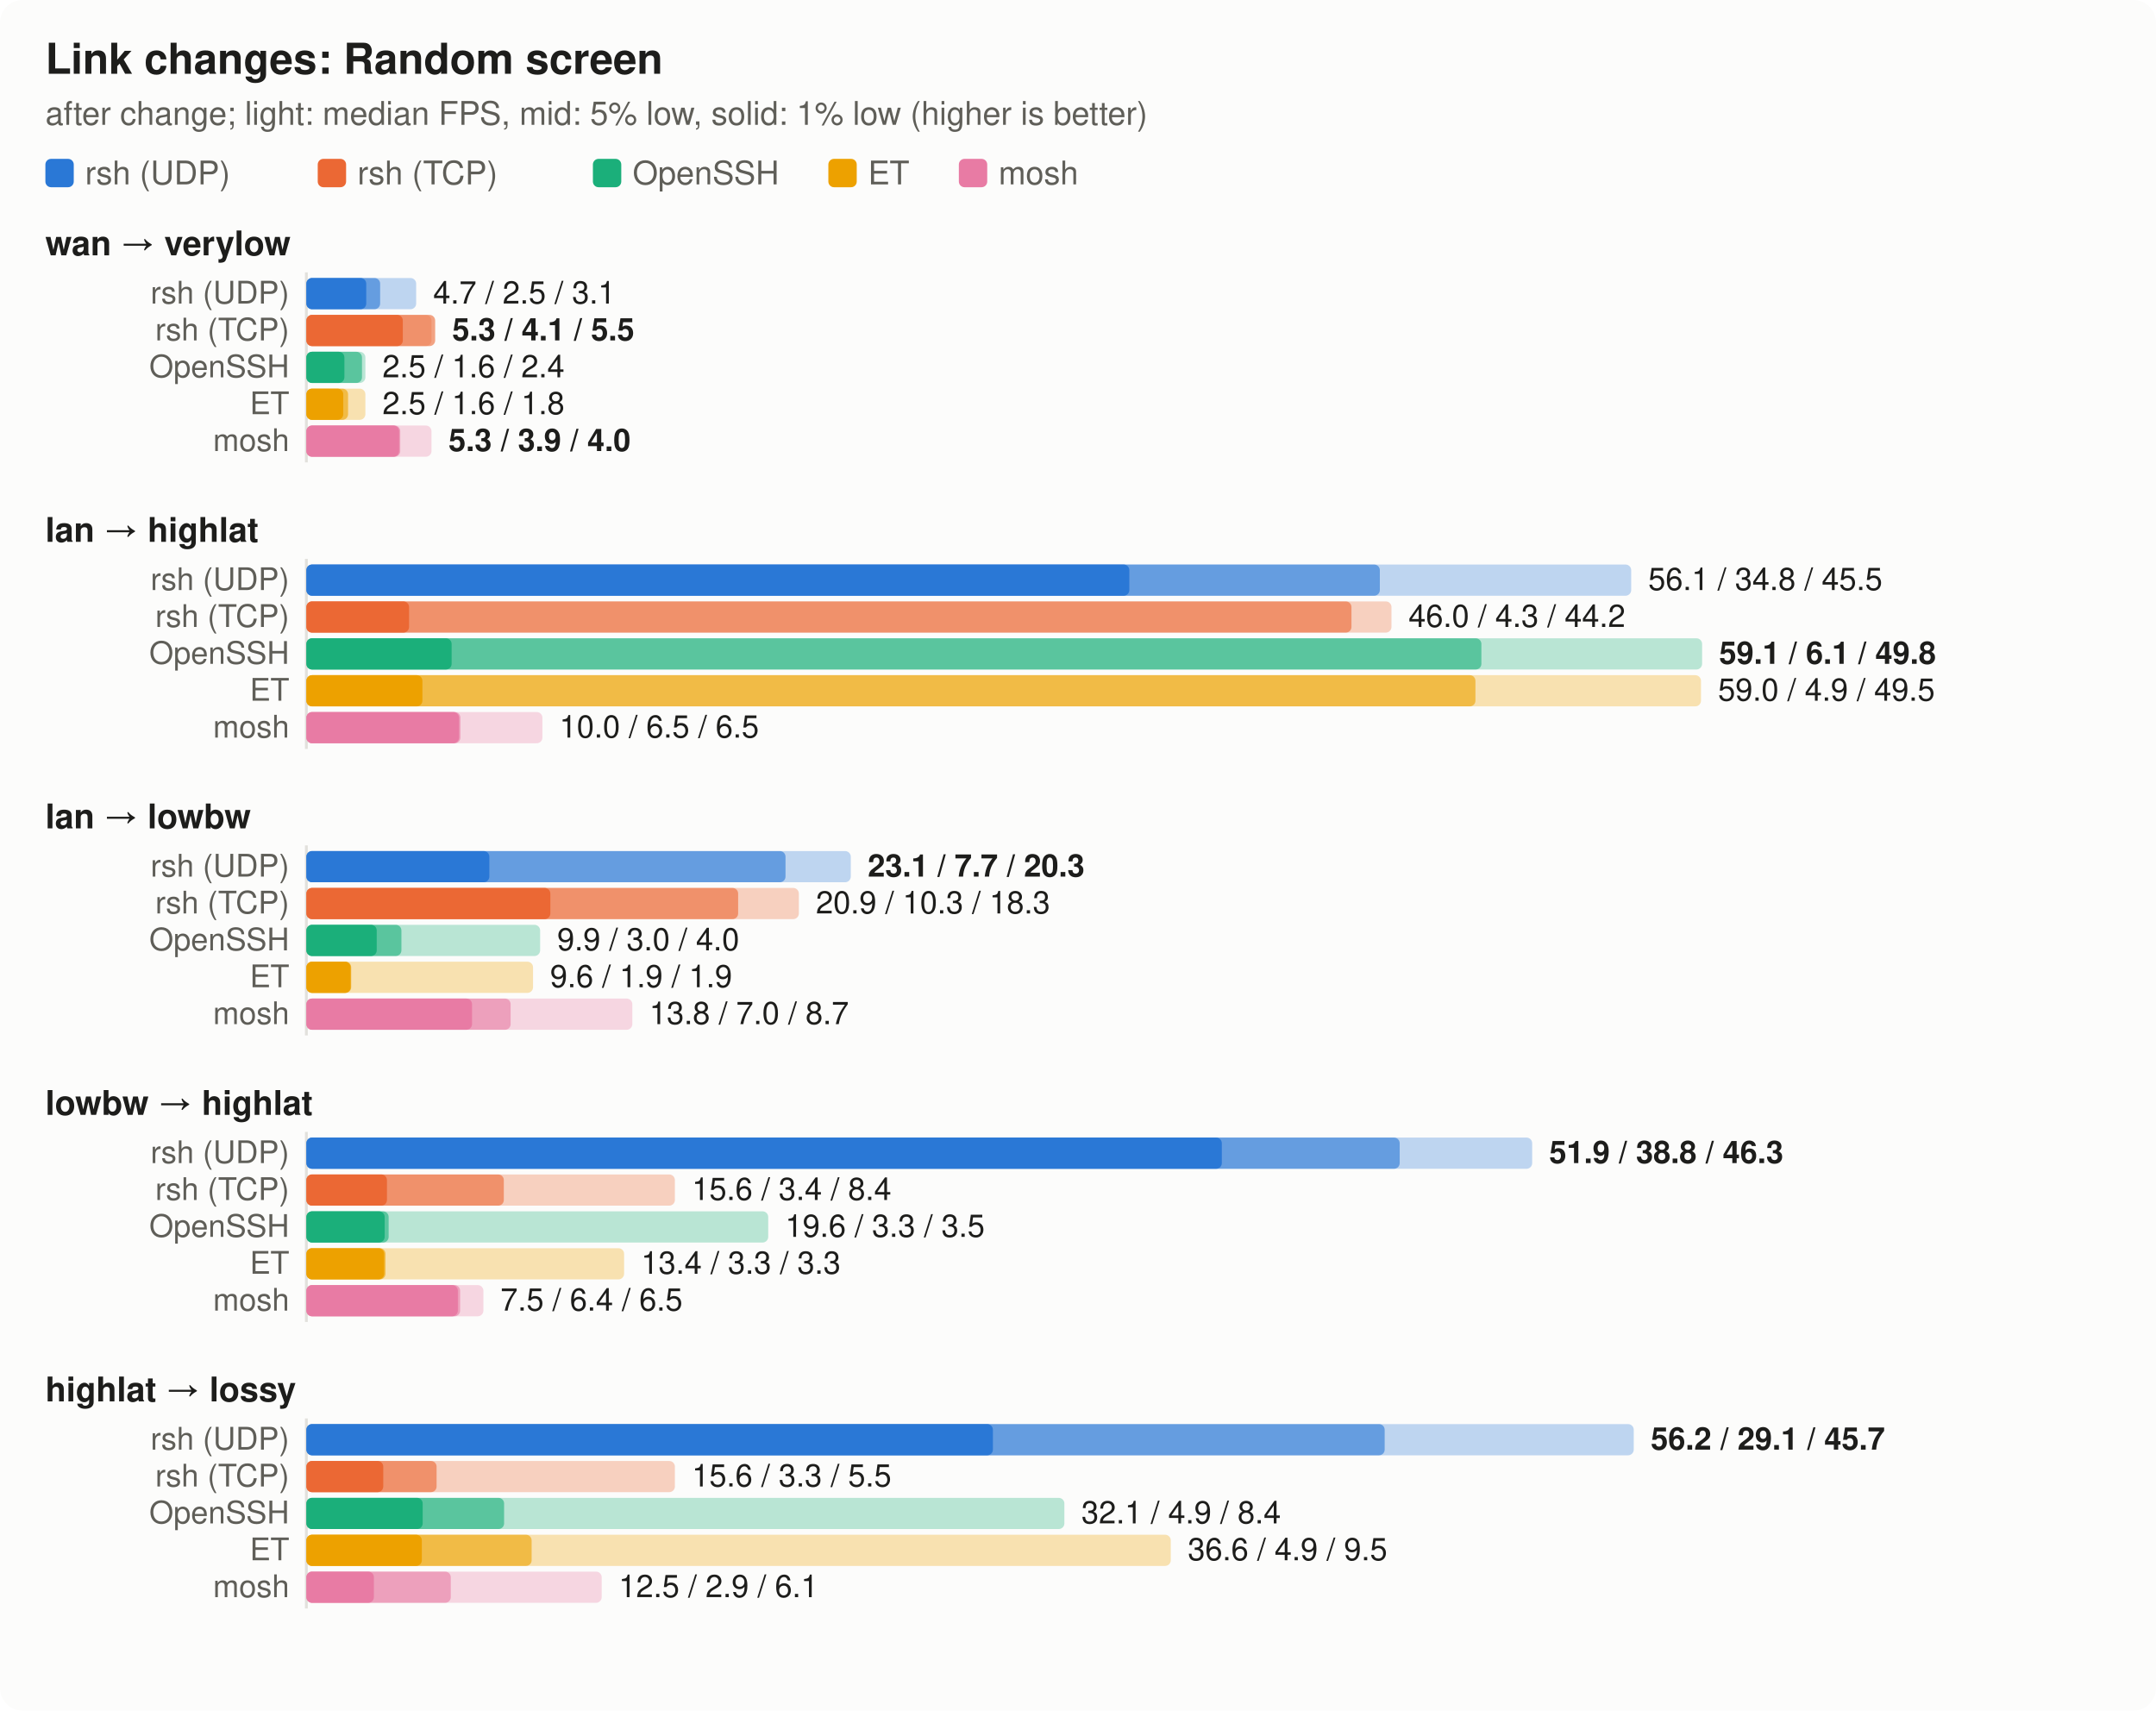
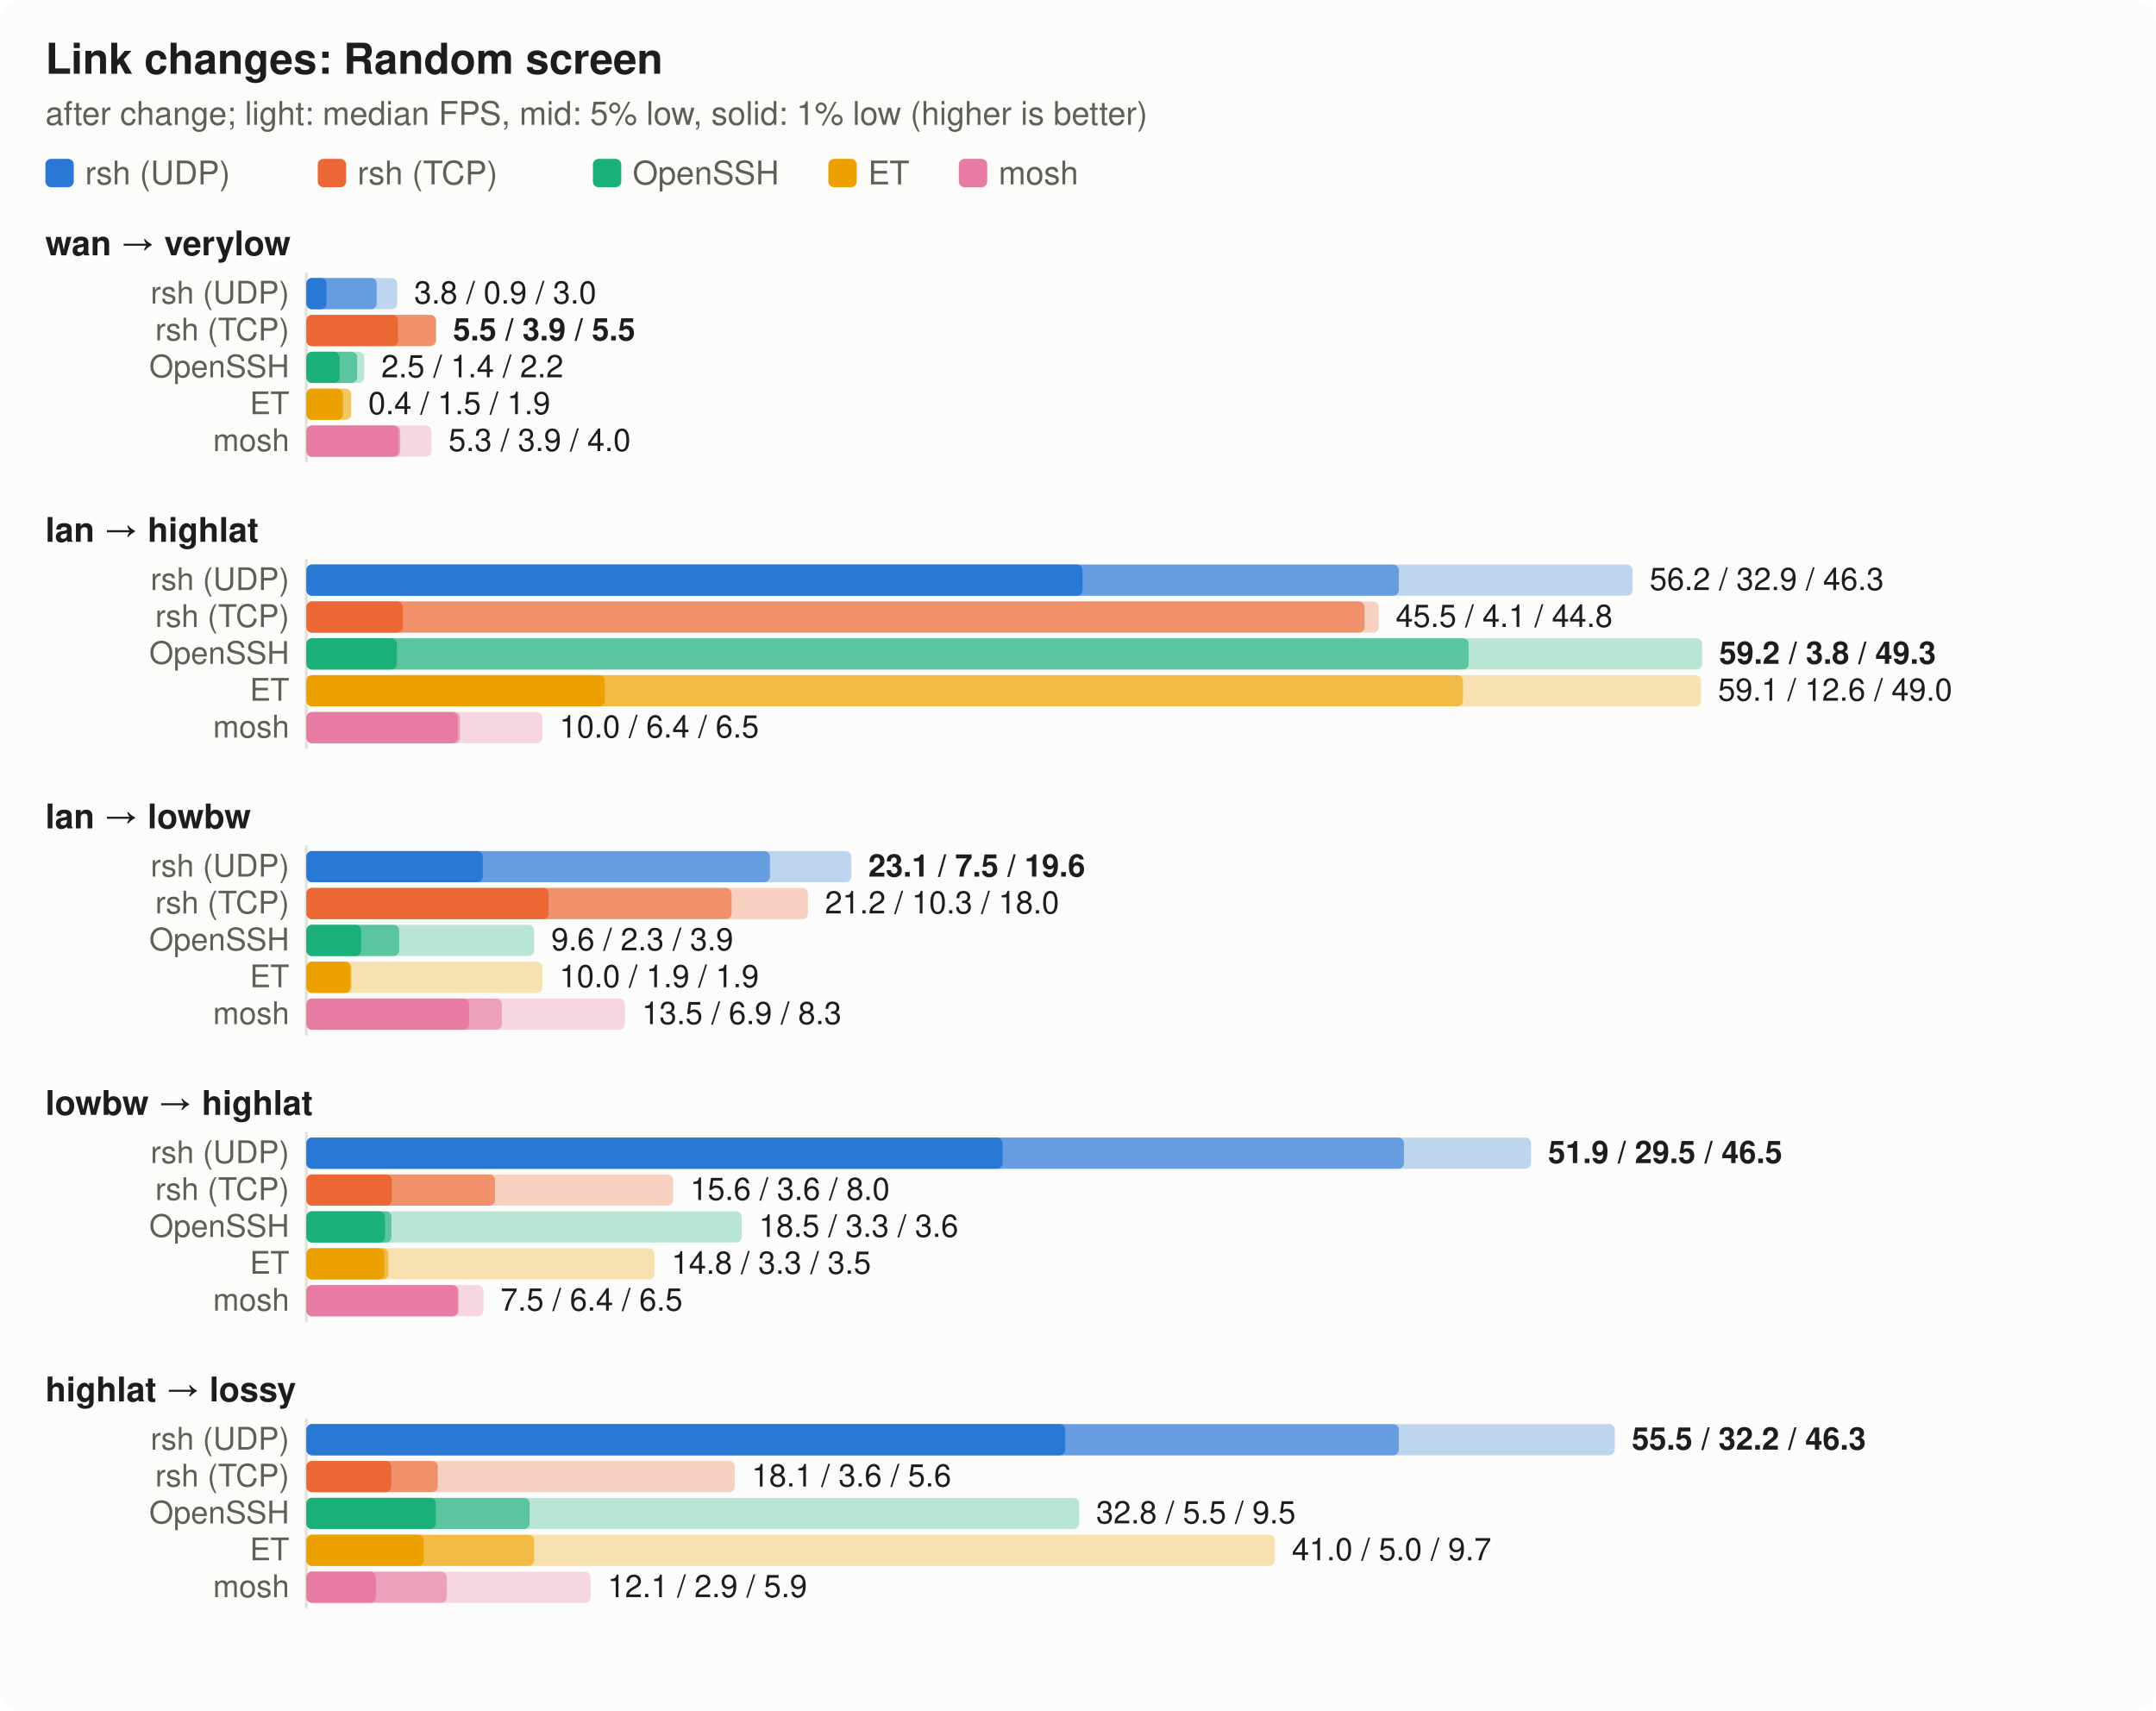
<svg xmlns="http://www.w3.org/2000/svg" width="760" height="603" viewBox="0 0 760 603" role="img" aria-label="Link changes: Random screen">
  <style>svg{font-family:-apple-system,BlinkMacSystemFont,'Segoe UI',Helvetica,Arial,sans-serif}.bg{fill:#fcfcfb}.t1{fill:#1d1d1b}.t2{fill:#5f5e58}.axis{stroke:#e2e1dc}.s-rsh{fill:#2a78d6}.s-rsh_tcp{fill:#eb6834}.s-ssh{fill:#1baf7a}.s-et{fill:#eda100}.s-mosh{fill:#e87ba4}@media (prefers-color-scheme:dark){.bg{fill:#1a1a19}.t1{fill:#f0efec}.t2{fill:#c3c2b7}.axis{stroke:#3a3a37}.s-rsh{fill:#3987e5}.s-rsh_tcp{fill:#d95926}.s-ssh{fill:#199e70}.s-et{fill:#c98500}.s-mosh{fill:#d55181}}</style>
  <rect class="bg" width="100%" height="100%" rx="8" />
  <text class="t1" x="16" y="26" font-size="15" font-weight="600">Link changes: Random screen</text>
  <text class="t2" x="16" y="44" font-size="11.5">after change; light: median FPS, mid: 5% low, solid: 1% low (higher is better)</text>
  <rect class="s-rsh" x="16" y="56" width="10" height="10" rx="2" />
  <text class="t2" x="30" y="65" font-size="11.5">rsh (UDP)</text>
  <rect class="s-rsh_tcp" x="112" y="56" width="10" height="10" rx="2" />
  <text class="t2" x="126" y="65" font-size="11.5">rsh (TCP)</text>
  <rect class="s-ssh" x="209" y="56" width="10" height="10" rx="2" />
  <text class="t2" x="223" y="65" font-size="11.5">OpenSSH</text>
  <rect class="s-et" x="292" y="56" width="10" height="10" rx="2" />
  <text class="t2" x="306" y="65" font-size="11.5">ET</text>
  <rect class="s-mosh" x="338" y="56" width="10" height="10" rx="2" />
  <text class="t2" x="352" y="65" font-size="11.5">mosh</text>
  <text class="t1" x="16" y="90" font-size="12" font-weight="600">wan → verylow</text>
  <line class="axis" x1="108" y1="96" x2="108" y2="163" stroke-width="1" />
  <text class="t2" x="102" y="107" font-size="11" text-anchor="end">rsh (UDP)</text>
-   <rect class="s-rsh" x="108" y="98" width="38.7" height="11" rx="2" opacity="0.3" />
-   <rect class="s-rsh" x="108" y="98" width="26.0" height="11" rx="2" opacity="0.6" />
-   <rect class="s-rsh" x="108" y="98" width="21.1" height="11" rx="2" />
-   <text class="t1" x="152.7" y="107" font-size="11">4.7 / 2.5 / 3.1</text>
+   <rect class="s-rsh" x="108" y="98" width="32.0" height="11" rx="2" opacity="0.3" />
+   <rect class="s-rsh" x="108" y="98" width="24.8" height="11" rx="2" opacity="0.6" />
+   <rect class="s-rsh" x="108" y="98" width="7.1" height="11" rx="2" />
+   <text class="t1" x="146.0" y="107" font-size="11">3.8 / 0.9 / 3.0</text>
  <text class="t2" x="102" y="120" font-size="11" text-anchor="end">rsh (TCP)</text>
-   <rect class="s-rsh_tcp" x="108" y="111" width="44.1" height="11" rx="2" opacity="0.3" />
-   <rect class="s-rsh_tcp" x="108" y="111" width="45.4" height="11" rx="2" opacity="0.6" />
-   <rect class="s-rsh_tcp" x="108" y="111" width="34.0" height="11" rx="2" />
-   <text class="t1" x="159.4" y="120" font-size="11" font-weight="600">5.3 / 4.1 / 5.5</text>
+   <rect class="s-rsh_tcp" x="108" y="111" width="45.7" height="11" rx="2" opacity="0.3" />
+   <rect class="s-rsh_tcp" x="108" y="111" width="45.7" height="11" rx="2" opacity="0.6" />
+   <rect class="s-rsh_tcp" x="108" y="111" width="32.3" height="11" rx="2" />
+   <text class="t1" x="159.7" y="120" font-size="11" font-weight="600">5.5 / 3.9 / 5.5</text>
  <text class="t2" x="102" y="133" font-size="11" text-anchor="end">OpenSSH</text>
-   <rect class="s-ssh" x="108" y="124" width="20.8" height="11" rx="2" opacity="0.3" />
-   <rect class="s-ssh" x="108" y="124" width="19.6" height="11" rx="2" opacity="0.6" />
-   <rect class="s-ssh" x="108" y="124" width="13.4" height="11" rx="2" />
-   <text class="t1" x="134.8" y="133" font-size="11">2.5 / 1.6 / 2.4</text>
+   <rect class="s-ssh" x="108" y="124" width="20.4" height="11" rx="2" opacity="0.3" />
+   <rect class="s-ssh" x="108" y="124" width="17.9" height="11" rx="2" opacity="0.6" />
+   <rect class="s-ssh" x="108" y="124" width="11.7" height="11" rx="2" />
+   <text class="t1" x="134.4" y="133" font-size="11">2.5 / 1.4 / 2.2</text>
  <text class="t2" x="102" y="146" font-size="11" text-anchor="end">ET</text>
-   <rect class="s-et" x="108" y="137" width="20.8" height="11" rx="2" opacity="0.3" />
-   <rect class="s-et" x="108" y="137" width="14.7" height="11" rx="2" opacity="0.6" />
-   <rect class="s-et" x="108" y="137" width="13.0" height="11" rx="2" />
-   <text class="t1" x="134.8" y="146" font-size="11">2.5 / 1.6 / 1.8</text>
+   <rect class="s-et" x="108" y="137" width="3.3" height="11" rx="2" opacity="0.3" />
+   <rect class="s-et" x="108" y="137" width="15.8" height="11" rx="2" opacity="0.6" />
+   <rect class="s-et" x="108" y="137" width="12.9" height="11" rx="2" />
+   <text class="t1" x="129.8" y="146" font-size="11">0.4 / 1.5 / 1.9</text>
  <text class="t2" x="102" y="159" font-size="11" text-anchor="end">mosh</text>
  <rect class="s-mosh" x="108" y="150" width="44.1" height="11" rx="2" opacity="0.3" />
  <rect class="s-mosh" x="108" y="150" width="33.1" height="11" rx="2" opacity="0.6" />
-   <rect class="s-mosh" x="108" y="150" width="32.7" height="11" rx="2" />
-   <text class="t1" x="158.1" y="159" font-size="11" font-weight="600">5.3 / 3.9 / 4.0</text>
+   <rect class="s-mosh" x="108" y="150" width="32.5" height="11" rx="2" />
+   <text class="t1" x="158.1" y="159" font-size="11">5.3 / 3.9 / 4.0</text>
  <text class="t1" x="16" y="191" font-size="12" font-weight="600">lan → highlat</text>
  <line class="axis" x1="108" y1="197" x2="108" y2="264" stroke-width="1" />
  <text class="t2" x="102" y="208" font-size="11" text-anchor="end">rsh (UDP)</text>
-   <rect class="s-rsh" x="108" y="199" width="467.0" height="11" rx="2" opacity="0.3" />
-   <rect class="s-rsh" x="108" y="199" width="378.4" height="11" rx="2" opacity="0.6" />
-   <rect class="s-rsh" x="108" y="199" width="290.1" height="11" rx="2" />
-   <text class="t1" x="581.0" y="208" font-size="11">56.1 / 34.8 / 45.5</text>
+   <rect class="s-rsh" x="108" y="199" width="467.5" height="11" rx="2" opacity="0.3" />
+   <rect class="s-rsh" x="108" y="199" width="385.1" height="11" rx="2" opacity="0.6" />
+   <rect class="s-rsh" x="108" y="199" width="273.6" height="11" rx="2" />
+   <text class="t1" x="581.5" y="208" font-size="11">56.2 / 32.9 / 46.3</text>
  <text class="t2" x="102" y="221" font-size="11" text-anchor="end">rsh (TCP)</text>
-   <rect class="s-rsh_tcp" x="108" y="212" width="382.5" height="11" rx="2" opacity="0.3" />
-   <rect class="s-rsh_tcp" x="108" y="212" width="368.4" height="11" rx="2" opacity="0.6" />
-   <rect class="s-rsh_tcp" x="108" y="212" width="36.2" height="11" rx="2" />
-   <text class="t1" x="496.5" y="221" font-size="11">46.0 / 4.3 / 44.2</text>
+   <rect class="s-rsh_tcp" x="108" y="212" width="378.0" height="11" rx="2" opacity="0.3" />
+   <rect class="s-rsh_tcp" x="108" y="212" width="373.0" height="11" rx="2" opacity="0.6" />
+   <rect class="s-rsh_tcp" x="108" y="212" width="34.0" height="11" rx="2" />
+   <text class="t1" x="492.0" y="221" font-size="11">45.5 / 4.1 / 44.8</text>
  <text class="t2" x="102" y="234" font-size="11" text-anchor="end">OpenSSH</text>
  <rect class="s-ssh" x="108" y="225" width="492.0" height="11" rx="2" opacity="0.3" />
-   <rect class="s-ssh" x="108" y="225" width="414.2" height="11" rx="2" opacity="0.6" />
-   <rect class="s-ssh" x="108" y="225" width="51.2" height="11" rx="2" />
-   <text class="t1" x="606.0" y="234" font-size="11" font-weight="600">59.1 / 6.1 / 49.8</text>
+   <rect class="s-ssh" x="108" y="225" width="409.7" height="11" rx="2" opacity="0.6" />
+   <rect class="s-ssh" x="108" y="225" width="31.9" height="11" rx="2" />
+   <text class="t1" x="606.0" y="234" font-size="11" font-weight="600">59.2 / 3.8 / 49.3</text>
  <text class="t2" x="102" y="247" font-size="11" text-anchor="end">ET</text>
  <rect class="s-et" x="108" y="238" width="491.6" height="11" rx="2" opacity="0.3" />
-   <rect class="s-et" x="108" y="238" width="412.1" height="11" rx="2" opacity="0.6" />
-   <rect class="s-et" x="108" y="238" width="40.9" height="11" rx="2" />
-   <text class="t1" x="605.6" y="247" font-size="11">59.0 / 4.9 / 49.5</text>
+   <rect class="s-et" x="108" y="238" width="407.7" height="11" rx="2" opacity="0.6" />
+   <rect class="s-et" x="108" y="238" width="105.2" height="11" rx="2" />
+   <text class="t1" x="605.6" y="247" font-size="11">59.1 / 12.6 / 49.0</text>
  <text class="t2" x="102" y="260" font-size="11" text-anchor="end">mosh</text>
  <rect class="s-mosh" x="108" y="251" width="83.2" height="11" rx="2" opacity="0.3" />
-   <rect class="s-mosh" x="108" y="251" width="54.3" height="11" rx="2" opacity="0.6" />
-   <rect class="s-mosh" x="108" y="251" width="53.8" height="11" rx="2" />
-   <text class="t1" x="197.2" y="260" font-size="11">10.0 / 6.5 / 6.5</text>
+   <rect class="s-mosh" x="108" y="251" width="54.2" height="11" rx="2" opacity="0.6" />
+   <rect class="s-mosh" x="108" y="251" width="53.4" height="11" rx="2" />
+   <text class="t1" x="197.2" y="260" font-size="11">10.0 / 6.4 / 6.5</text>
  <text class="t1" x="16" y="292" font-size="12" font-weight="600">lan → lowbw</text>
  <line class="axis" x1="108" y1="298" x2="108" y2="365" stroke-width="1" />
  <text class="t2" x="102" y="309" font-size="11" text-anchor="end">rsh (UDP)</text>
-   <rect class="s-rsh" x="108" y="300" width="191.9" height="11" rx="2" opacity="0.3" />
-   <rect class="s-rsh" x="108" y="300" width="168.9" height="11" rx="2" opacity="0.6" />
-   <rect class="s-rsh" x="108" y="300" width="64.5" height="11" rx="2" />
-   <text class="t1" x="305.9" y="309" font-size="11" font-weight="600">23.1 / 7.7 / 20.3</text>
+   <rect class="s-rsh" x="108" y="300" width="192.1" height="11" rx="2" opacity="0.3" />
+   <rect class="s-rsh" x="108" y="300" width="163.4" height="11" rx="2" opacity="0.6" />
+   <rect class="s-rsh" x="108" y="300" width="62.2" height="11" rx="2" />
+   <text class="t1" x="306.1" y="309" font-size="11" font-weight="600">23.1 / 7.5 / 19.6</text>
  <text class="t2" x="102" y="322" font-size="11" text-anchor="end">rsh (TCP)</text>
-   <rect class="s-rsh_tcp" x="108" y="313" width="173.6" height="11" rx="2" opacity="0.3" />
-   <rect class="s-rsh_tcp" x="108" y="313" width="152.2" height="11" rx="2" opacity="0.6" />
-   <rect class="s-rsh_tcp" x="108" y="313" width="86.0" height="11" rx="2" />
-   <text class="t1" x="287.6" y="322" font-size="11">20.9 / 10.3 / 18.3</text>
+   <rect class="s-rsh_tcp" x="108" y="313" width="176.8" height="11" rx="2" opacity="0.3" />
+   <rect class="s-rsh_tcp" x="108" y="313" width="149.9" height="11" rx="2" opacity="0.6" />
+   <rect class="s-rsh_tcp" x="108" y="313" width="85.4" height="11" rx="2" />
+   <text class="t1" x="290.8" y="322" font-size="11">21.2 / 10.3 / 18.0</text>
  <text class="t2" x="102" y="335" font-size="11" text-anchor="end">OpenSSH</text>
-   <rect class="s-ssh" x="108" y="326" width="82.4" height="11" rx="2" opacity="0.3" />
-   <rect class="s-ssh" x="108" y="326" width="33.5" height="11" rx="2" opacity="0.6" />
-   <rect class="s-ssh" x="108" y="326" width="24.8" height="11" rx="2" />
-   <text class="t1" x="196.4" y="335" font-size="11">9.9 / 3.0 / 4.0</text>
+   <rect class="s-ssh" x="108" y="326" width="80.3" height="11" rx="2" opacity="0.3" />
+   <rect class="s-ssh" x="108" y="326" width="32.7" height="11" rx="2" opacity="0.6" />
+   <rect class="s-ssh" x="108" y="326" width="19.3" height="11" rx="2" />
+   <text class="t1" x="194.3" y="335" font-size="11">9.6 / 2.3 / 3.9</text>
  <text class="t2" x="102" y="348" font-size="11" text-anchor="end">ET</text>
-   <rect class="s-et" x="108" y="339" width="79.9" height="11" rx="2" opacity="0.3" />
-   <rect class="s-et" x="108" y="339" width="15.8" height="11" rx="2" opacity="0.6" />
-   <rect class="s-et" x="108" y="339" width="15.6" height="11" rx="2" />
-   <text class="t1" x="193.9" y="348" font-size="11">9.6 / 1.9 / 1.9</text>
+   <rect class="s-et" x="108" y="339" width="83.2" height="11" rx="2" opacity="0.3" />
+   <rect class="s-et" x="108" y="339" width="15.9" height="11" rx="2" opacity="0.6" />
+   <rect class="s-et" x="108" y="339" width="15.5" height="11" rx="2" />
+   <text class="t1" x="197.2" y="348" font-size="11">10.0 / 1.9 / 1.9</text>
  <text class="t2" x="102" y="361" font-size="11" text-anchor="end">mosh</text>
-   <rect class="s-mosh" x="108" y="352" width="114.9" height="11" rx="2" opacity="0.3" />
-   <rect class="s-mosh" x="108" y="352" width="72.0" height="11" rx="2" opacity="0.6" />
-   <rect class="s-mosh" x="108" y="352" width="58.4" height="11" rx="2" />
-   <text class="t1" x="228.9" y="361" font-size="11">13.8 / 7.0 / 8.7</text>
+   <rect class="s-mosh" x="108" y="352" width="112.3" height="11" rx="2" opacity="0.3" />
+   <rect class="s-mosh" x="108" y="352" width="68.9" height="11" rx="2" opacity="0.6" />
+   <rect class="s-mosh" x="108" y="352" width="57.4" height="11" rx="2" />
+   <text class="t1" x="226.3" y="361" font-size="11">13.5 / 6.9 / 8.3</text>
  <text class="t1" x="16" y="393" font-size="12" font-weight="600">lowbw → highlat</text>
  <line class="axis" x1="108" y1="399" x2="108" y2="466" stroke-width="1" />
  <text class="t2" x="102" y="410" font-size="11" text-anchor="end">rsh (UDP)</text>
-   <rect class="s-rsh" x="108" y="401" width="432.1" height="11" rx="2" opacity="0.3" />
-   <rect class="s-rsh" x="108" y="401" width="385.4" height="11" rx="2" opacity="0.6" />
-   <rect class="s-rsh" x="108" y="401" width="322.7" height="11" rx="2" />
-   <text class="t1" x="546.1" y="410" font-size="11" font-weight="600">51.9 / 38.8 / 46.3</text>
+   <rect class="s-rsh" x="108" y="401" width="431.7" height="11" rx="2" opacity="0.3" />
+   <rect class="s-rsh" x="108" y="401" width="386.9" height="11" rx="2" opacity="0.6" />
+   <rect class="s-rsh" x="108" y="401" width="245.4" height="11" rx="2" />
+   <text class="t1" x="545.7" y="410" font-size="11" font-weight="600">51.9 / 29.5 / 46.5</text>
  <text class="t2" x="102" y="423" font-size="11" text-anchor="end">rsh (TCP)</text>
-   <rect class="s-rsh_tcp" x="108" y="414" width="129.9" height="11" rx="2" opacity="0.3" />
-   <rect class="s-rsh_tcp" x="108" y="414" width="69.6" height="11" rx="2" opacity="0.6" />
-   <rect class="s-rsh_tcp" x="108" y="414" width="28.4" height="11" rx="2" />
-   <text class="t1" x="243.9" y="423" font-size="11">15.6 / 3.4 / 8.4</text>
+   <rect class="s-rsh_tcp" x="108" y="414" width="129.3" height="11" rx="2" opacity="0.3" />
+   <rect class="s-rsh_tcp" x="108" y="414" width="66.5" height="11" rx="2" opacity="0.6" />
+   <rect class="s-rsh_tcp" x="108" y="414" width="30.1" height="11" rx="2" />
+   <text class="t1" x="243.3" y="423" font-size="11">15.6 / 3.6 / 8.0</text>
  <text class="t2" x="102" y="436" font-size="11" text-anchor="end">OpenSSH</text>
-   <rect class="s-ssh" x="108" y="427" width="162.8" height="11" rx="2" opacity="0.3" />
-   <rect class="s-ssh" x="108" y="427" width="29.0" height="11" rx="2" opacity="0.6" />
-   <rect class="s-ssh" x="108" y="427" width="27.6" height="11" rx="2" />
-   <text class="t1" x="276.8" y="436" font-size="11">19.6 / 3.3 / 3.5</text>
+   <rect class="s-ssh" x="108" y="427" width="153.5" height="11" rx="2" opacity="0.3" />
+   <rect class="s-ssh" x="108" y="427" width="30.0" height="11" rx="2" opacity="0.6" />
+   <rect class="s-ssh" x="108" y="427" width="27.7" height="11" rx="2" />
+   <text class="t1" x="267.5" y="436" font-size="11">18.5 / 3.3 / 3.6</text>
  <text class="t2" x="102" y="449" font-size="11" text-anchor="end">ET</text>
-   <rect class="s-et" x="108" y="440" width="112.0" height="11" rx="2" opacity="0.3" />
-   <rect class="s-et" x="108" y="440" width="27.9" height="11" rx="2" opacity="0.6" />
-   <rect class="s-et" x="108" y="440" width="27.4" height="11" rx="2" />
-   <text class="t1" x="226.0" y="449" font-size="11">13.4 / 3.3 / 3.3</text>
+   <rect class="s-et" x="108" y="440" width="122.7" height="11" rx="2" opacity="0.3" />
+   <rect class="s-et" x="108" y="440" width="28.9" height="11" rx="2" opacity="0.6" />
+   <rect class="s-et" x="108" y="440" width="27.5" height="11" rx="2" />
+   <text class="t1" x="236.7" y="449" font-size="11">14.8 / 3.3 / 3.5</text>
  <text class="t2" x="102" y="462" font-size="11" text-anchor="end">mosh</text>
  <rect class="s-mosh" x="108" y="453" width="62.4" height="11" rx="2" opacity="0.3" />
-   <rect class="s-mosh" x="108" y="453" width="54.2" height="11" rx="2" opacity="0.6" />
-   <rect class="s-mosh" x="108" y="453" width="53.4" height="11" rx="2" />
+   <rect class="s-mosh" x="108" y="453" width="53.7" height="11" rx="2" opacity="0.6" />
+   <rect class="s-mosh" x="108" y="453" width="53.3" height="11" rx="2" />
  <text class="t1" x="176.4" y="462" font-size="11">7.5 / 6.4 / 6.5</text>
  <text class="t1" x="16" y="494" font-size="12" font-weight="600">highlat → lossy</text>
  <line class="axis" x1="108" y1="500" x2="108" y2="567" stroke-width="1" />
  <text class="t2" x="102" y="511" font-size="11" text-anchor="end">rsh (UDP)</text>
-   <rect class="s-rsh" x="108" y="502" width="467.9" height="11" rx="2" opacity="0.3" />
-   <rect class="s-rsh" x="108" y="502" width="380.1" height="11" rx="2" opacity="0.6" />
-   <rect class="s-rsh" x="108" y="502" width="242.0" height="11" rx="2" />
-   <text class="t1" x="581.9" y="511" font-size="11" font-weight="600">56.2 / 29.1 / 45.7</text>
+   <rect class="s-rsh" x="108" y="502" width="461.2" height="11" rx="2" opacity="0.3" />
+   <rect class="s-rsh" x="108" y="502" width="385.1" height="11" rx="2" opacity="0.6" />
+   <rect class="s-rsh" x="108" y="502" width="267.5" height="11" rx="2" />
+   <text class="t1" x="575.2" y="511" font-size="11" font-weight="600">55.5 / 32.2 / 46.3</text>
  <text class="t2" x="102" y="524" font-size="11" text-anchor="end">rsh (TCP)</text>
-   <rect class="s-rsh_tcp" x="108" y="515" width="129.9" height="11" rx="2" opacity="0.3" />
-   <rect class="s-rsh_tcp" x="108" y="515" width="45.9" height="11" rx="2" opacity="0.6" />
-   <rect class="s-rsh_tcp" x="108" y="515" width="27.1" height="11" rx="2" />
-   <text class="t1" x="243.9" y="524" font-size="11">15.6 / 3.3 / 5.5</text>
+   <rect class="s-rsh_tcp" x="108" y="515" width="151.0" height="11" rx="2" opacity="0.3" />
+   <rect class="s-rsh_tcp" x="108" y="515" width="46.3" height="11" rx="2" opacity="0.6" />
+   <rect class="s-rsh_tcp" x="108" y="515" width="29.9" height="11" rx="2" />
+   <text class="t1" x="265.0" y="524" font-size="11">18.1 / 3.6 / 5.6</text>
  <text class="t2" x="102" y="537" font-size="11" text-anchor="end">OpenSSH</text>
-   <rect class="s-ssh" x="108" y="528" width="267.2" height="11" rx="2" opacity="0.3" />
-   <rect class="s-ssh" x="108" y="528" width="69.7" height="11" rx="2" opacity="0.6" />
-   <rect class="s-ssh" x="108" y="528" width="41.0" height="11" rx="2" />
-   <text class="t1" x="381.2" y="537" font-size="11">32.1 / 4.9 / 8.4</text>
+   <rect class="s-ssh" x="108" y="528" width="272.4" height="11" rx="2" opacity="0.3" />
+   <rect class="s-ssh" x="108" y="528" width="78.7" height="11" rx="2" opacity="0.6" />
+   <rect class="s-ssh" x="108" y="528" width="45.6" height="11" rx="2" />
+   <text class="t1" x="386.4" y="537" font-size="11">32.8 / 5.5 / 9.5</text>
  <text class="t2" x="102" y="550" font-size="11" text-anchor="end">ET</text>
-   <rect class="s-et" x="108" y="541" width="304.7" height="11" rx="2" opacity="0.3" />
-   <rect class="s-et" x="108" y="541" width="79.4" height="11" rx="2" opacity="0.6" />
-   <rect class="s-et" x="108" y="541" width="40.7" height="11" rx="2" />
-   <text class="t1" x="418.7" y="550" font-size="11">36.6 / 4.9 / 9.5</text>
+   <rect class="s-et" x="108" y="541" width="341.4" height="11" rx="2" opacity="0.3" />
+   <rect class="s-et" x="108" y="541" width="80.3" height="11" rx="2" opacity="0.6" />
+   <rect class="s-et" x="108" y="541" width="41.4" height="11" rx="2" />
+   <text class="t1" x="455.4" y="550" font-size="11">41.0 / 5.0 / 9.7</text>
  <text class="t2" x="102" y="563" font-size="11" text-anchor="end">mosh</text>
-   <rect class="s-mosh" x="108" y="554" width="104.1" height="11" rx="2" opacity="0.3" />
-   <rect class="s-mosh" x="108" y="554" width="50.9" height="11" rx="2" opacity="0.6" />
-   <rect class="s-mosh" x="108" y="554" width="23.8" height="11" rx="2" />
-   <text class="t1" x="218.1" y="563" font-size="11">12.5 / 2.9 / 6.1</text>
+   <rect class="s-mosh" x="108" y="554" width="100.2" height="11" rx="2" opacity="0.3" />
+   <rect class="s-mosh" x="108" y="554" width="49.5" height="11" rx="2" opacity="0.6" />
+   <rect class="s-mosh" x="108" y="554" width="24.5" height="11" rx="2" />
+   <text class="t1" x="214.2" y="563" font-size="11">12.1 / 2.9 / 5.9</text>
</svg>
